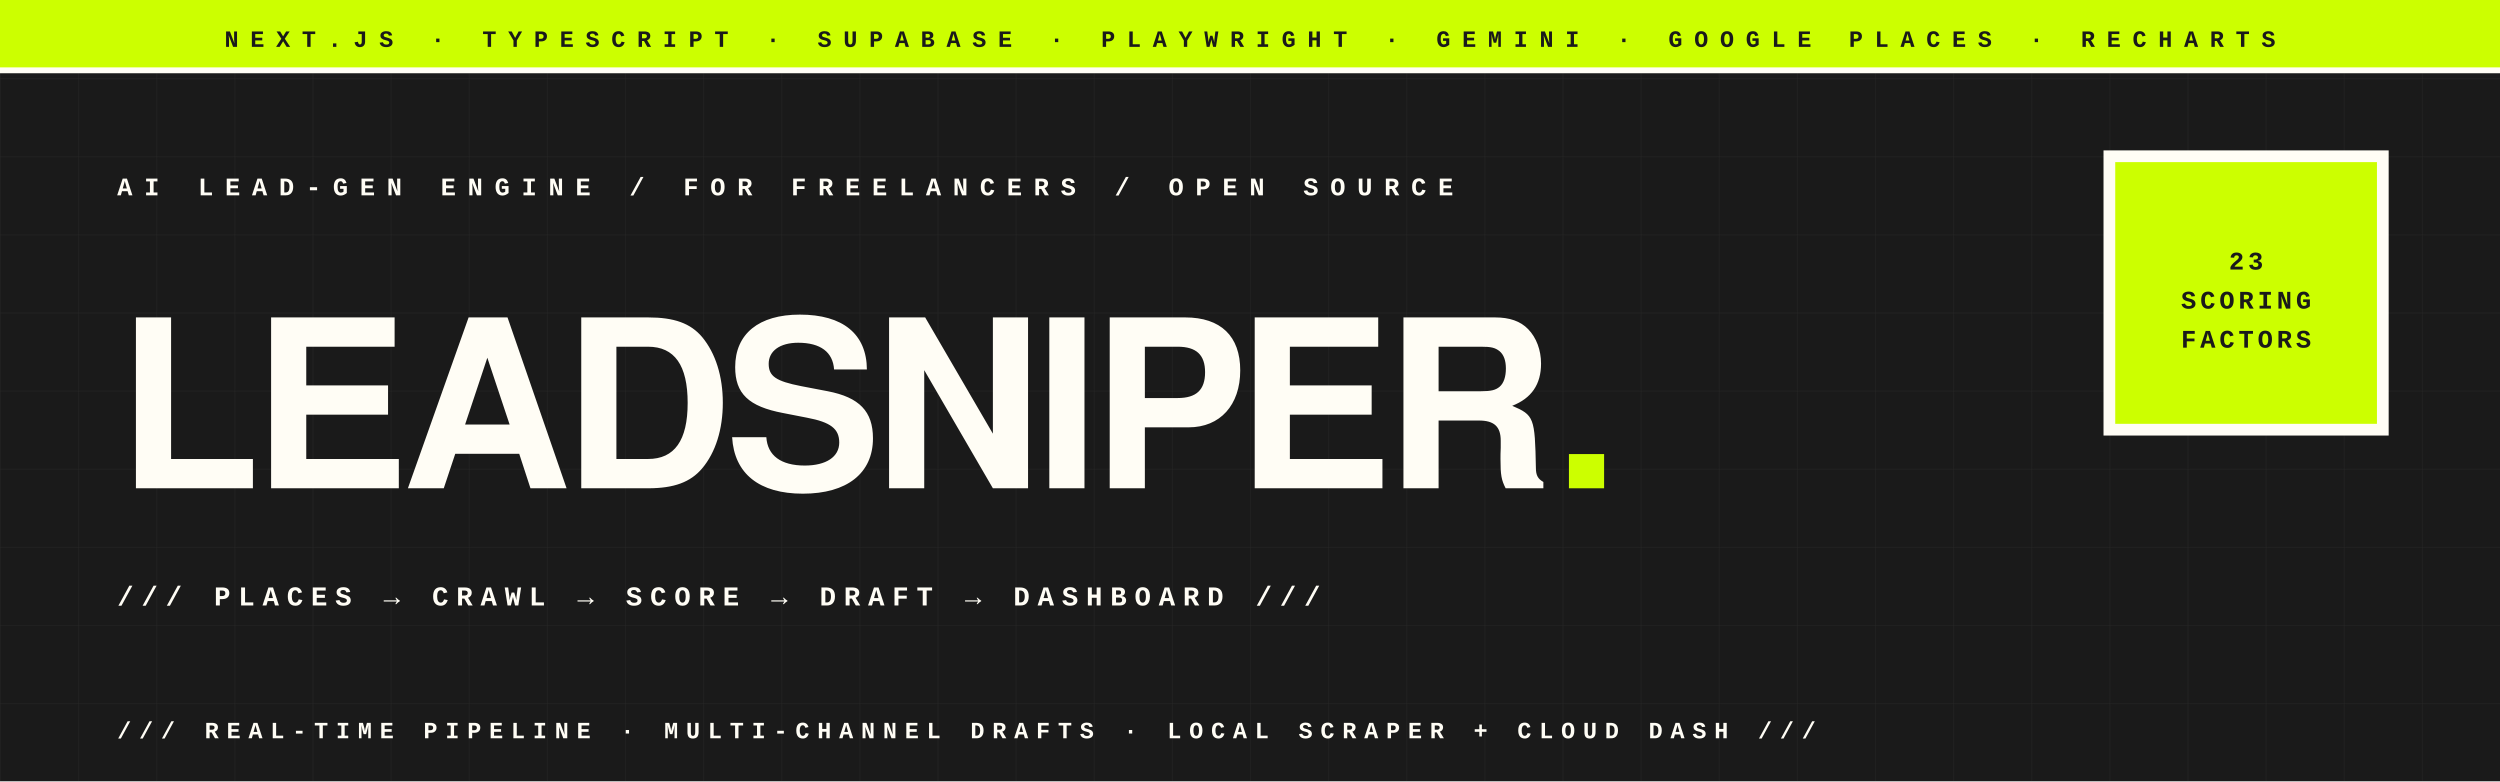
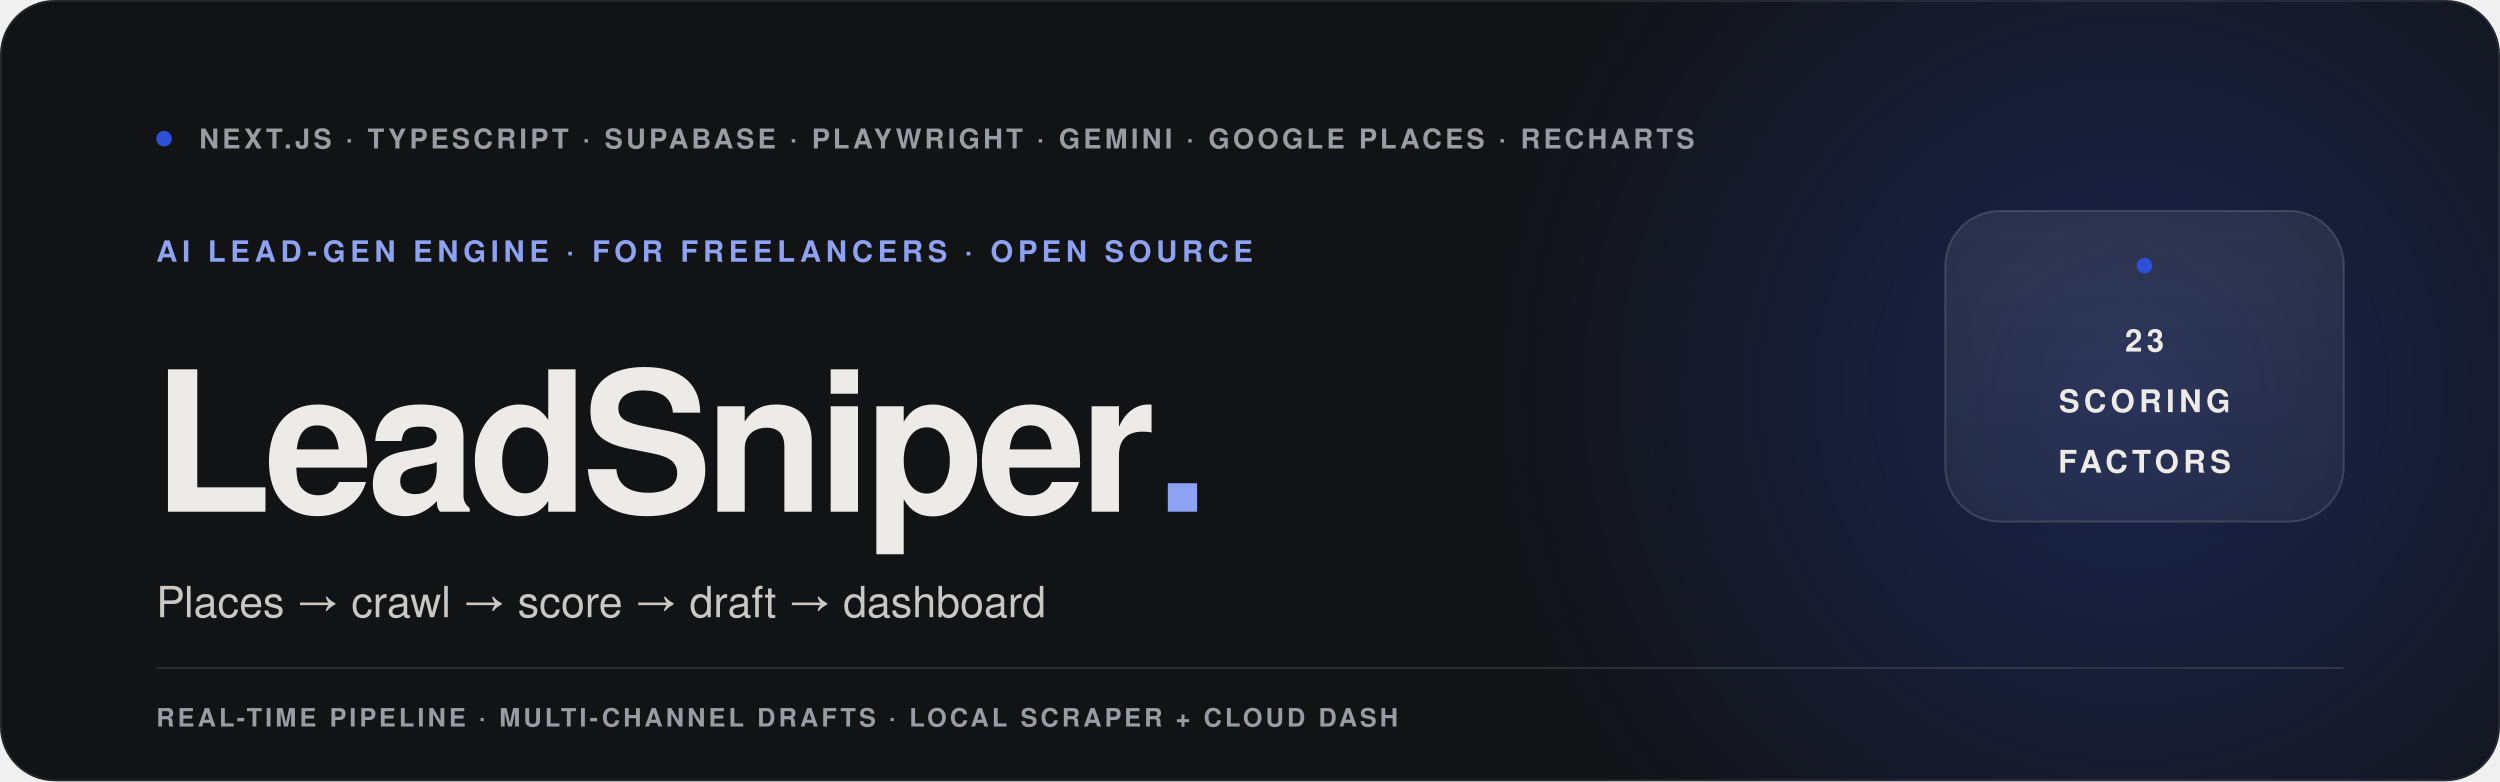
- <svg xmlns="http://www.w3.org/2000/svg" viewBox="0 0 1280 400" width="1280" height="400" role="img" aria-label="LeadSniper — AI lead-gen + outreach engine">
+ <svg xmlns="http://www.w3.org/2000/svg" viewBox="0 0 1280 400" width="1280" height="400" role="img" aria-label="LeadSniper: AI lead-gen + outreach engine">
  <defs>
-     <pattern id="grid" width="40" height="40" patternUnits="userSpaceOnUse">
-       <path d="M 40 0 L 0 0 0 40" fill="none" stroke="#FFFDF5" stroke-width="0.5" stroke-opacity="0.06" />
-     </pattern>
+     <radialGradient id="glow" gradientUnits="userSpaceOnUse" cx="1090" cy="200" r="340">
+       <stop offset="0" stop-color="#2E4FD6" stop-opacity=".30" />
+       <stop offset="1" stop-color="#2E4FD6" stop-opacity="0" />
+     </radialGradient>
+     <linearGradient id="card" x1="0" y1="0" x2="0" y2="1">
+       <stop offset="0" stop-color="#FFFFFF" stop-opacity=".08" />
+       <stop offset="1" stop-color="#FFFFFF" stop-opacity=".04" />
+     </linearGradient>
+     <filter id="lift" x="-30%" y="-30%" width="160%" height="170%">
+       <feDropShadow dx="0" dy="12" stdDeviation="16" flood-color="#000000" flood-opacity=".45" />
+     </filter>
    <style>
-       .heading { font-family: 'Helvetica Neue', 'Arial Black', Helvetica, Arial, sans-serif; font-weight: 900; }
-       .mono    { font-family: ui-monospace, 'SF Mono', Menlo, Consolas, 'Courier New', monospace; font-weight: 700; }
+       text { font-family: Satoshi,'Helvetica Neue',Helvetica,Arial,'Liberation Sans',sans-serif; }
    </style>
  </defs>
-   <rect width="1280" height="400" fill="#1A1A1A" />
-   <rect width="1280" height="400" fill="url(#grid)" />
-   <rect x="0" y="0" width="1280" height="36" fill="#CCFF00" />
-   <line x1="0" y1="36" x2="1280" y2="36" stroke="#FFFDF5" stroke-width="3" />
-   <text class="mono" x="640" y="24" text-anchor="middle" font-size="12" fill="#1A1A1A" letter-spacing="6">NEXT.JS · TYPESCRIPT · SUPABASE · PLAYWRIGHT · GEMINI · GOOGLE PLACES · RECHARTS</text>
-   <text class="mono" x="60" y="100" font-size="13" fill="#FFFDF5" letter-spacing="6">AI LEAD-GEN ENGINE / FOR FREELANCERS / OPEN SOURCE</text>
-   <text class="heading" x="60" y="250" font-size="120" fill="#FFFDF5" letter-spacing="-4" textLength="950" lengthAdjust="spacingAndGlyphs">LEADSNIPER<tspan fill="#CCFF00">.</tspan>
+   <rect width="1280" height="400" rx="28" fill="#121315" />
+   <rect width="1280" height="400" rx="28" fill="url(#glow)" />
+   <rect x="0.5" y="0.5" width="1279" height="399" rx="27.5" fill="none" stroke="#FFFFFF" stroke-opacity=".08" />
+   <circle cx="84" cy="71" r="4" fill="#2E4FD6" />
+   <text x="102" y="76" font-size="14" font-weight="600" letter-spacing="1.68" fill="#9A9CA3">NEXT.JS · TYPESCRIPT · SUPABASE · PLAYWRIGHT · GEMINI · GOOGLE PLACES · RECHARTS</text>
+   <text x="80" y="134" font-size="15" font-weight="700" letter-spacing="2.40" fill="#8EA2F4">AI LEAD-GEN ENGINE · FOR FREELANCERS · OPEN SOURCE</text>
+   <text x="78" y="262" font-size="100.0" font-weight="700" letter-spacing="-3.50" fill="#ECEBE7">LeadSniper<tspan fill="#8EA2F4">.</tspan>
  </text>
-   <text class="mono" x="60" y="310" font-size="14" fill="#FFFDF5" letter-spacing="4">/// PLACES → CRAWL → SCORE → DRAFT → DASHBOARD ///</text>
-   <rect x="1080" y="80" width="140" height="140" fill="#CCFF00" stroke="#FFFDF5" stroke-width="6" />
-   <text class="mono" x="1150" y="138" text-anchor="middle" font-size="13" fill="#1A1A1A" letter-spacing="2">23</text>
-   <text class="mono" x="1150" y="158" text-anchor="middle" font-size="13" fill="#1A1A1A" letter-spacing="2">SCORING</text>
-   <text class="mono" x="1150" y="178" text-anchor="middle" font-size="13" fill="#1A1A1A" letter-spacing="2">FACTORS</text>
-   <text class="mono" x="60" y="378" font-size="12" fill="#FFFDF5" letter-spacing="4">/// REAL-TIME PIPELINE · MULTI-CHANNEL DRAFTS · LOCAL SCRAPER + CLOUD DASH ///</text>
+   <text x="80" y="316" font-size="22" font-weight="500" fill="#C9C8C4">Places → crawl → score → draft → dashboard</text>
+   <line x1="80" y1="342" x2="1200" y2="342" stroke="#ECEBE7" stroke-opacity=".12" />
+   <text x="80" y="372" font-size="13" font-weight="600" letter-spacing="1.56" fill="#9A9CA3">REAL-TIME PIPELINE · MULTI-CHANNEL DRAFTS · LOCAL SCRAPER + CLOUD DASH</text>
+   <g filter="url(#lift)">
+     <rect x="996" y="108" width="204" height="159" rx="28" fill="url(#card)" stroke="#FFFFFF" stroke-opacity=".14" />
+   </g>
+   <circle cx="1098" cy="136" r="4" fill="#2E4FD6" />
+   <text x="1098" y="180" text-anchor="middle" font-size="16" font-weight="700" letter-spacing="2.2" fill="#ECEBE7">23</text>
+   <text x="1098" y="211" text-anchor="middle" font-size="16" font-weight="700" letter-spacing="2.2" fill="#ECEBE7">SCORING</text>
+   <text x="1098" y="242" text-anchor="middle" font-size="16" font-weight="700" letter-spacing="2.2" fill="#ECEBE7">FACTORS</text>
</svg>
